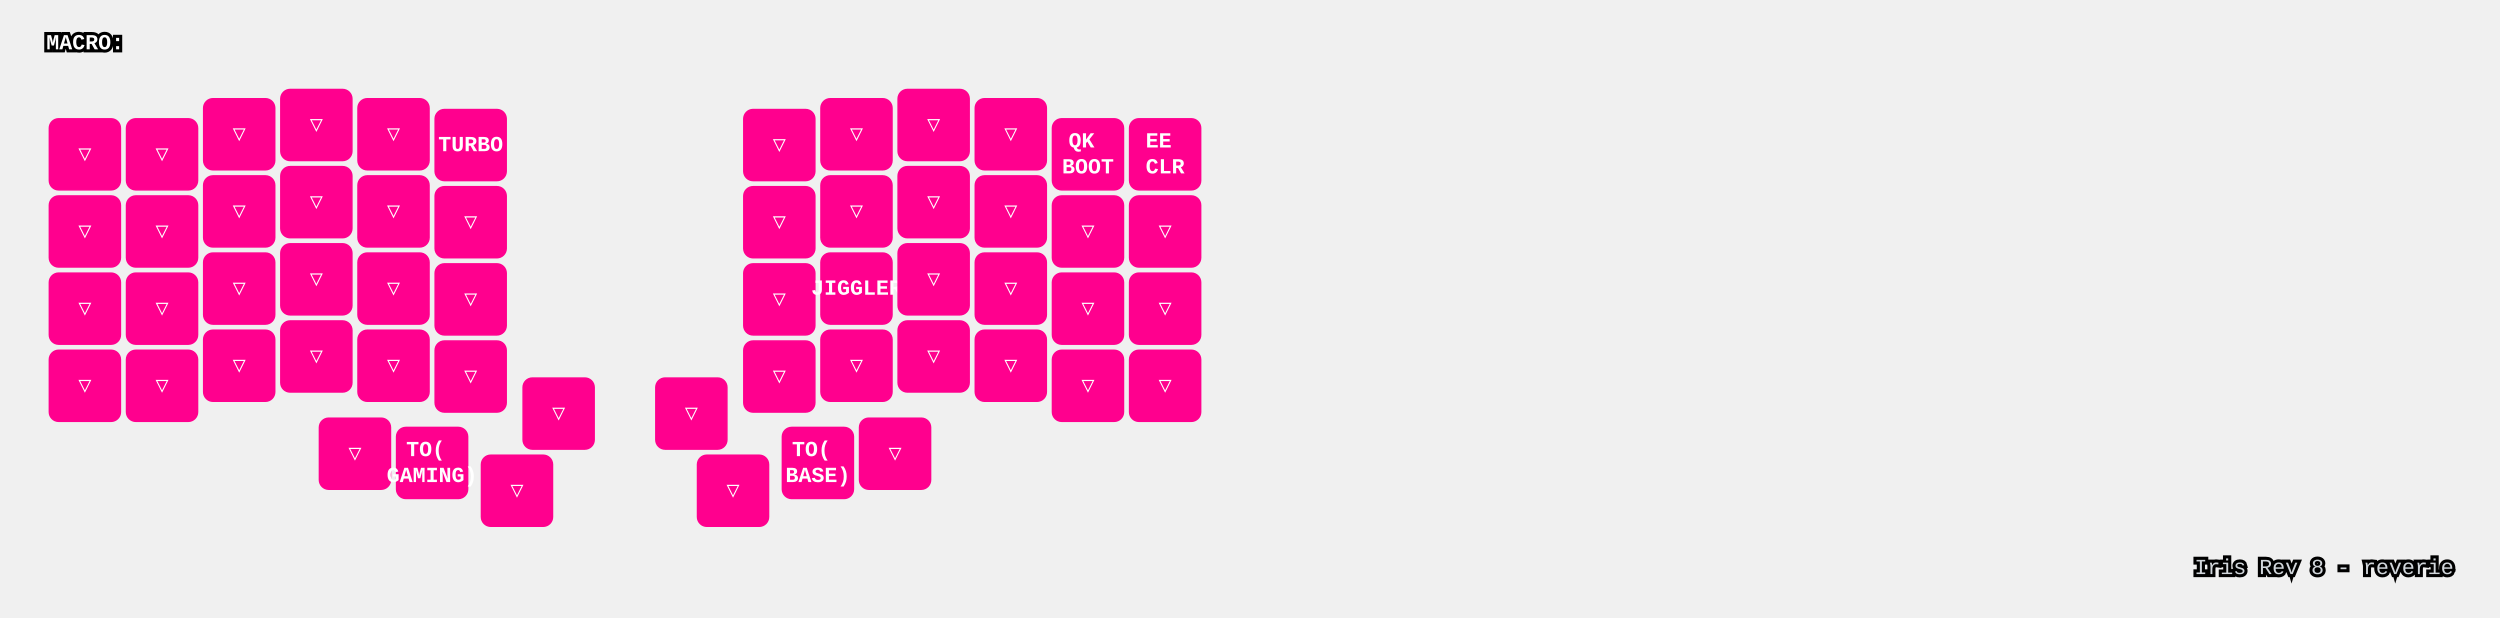
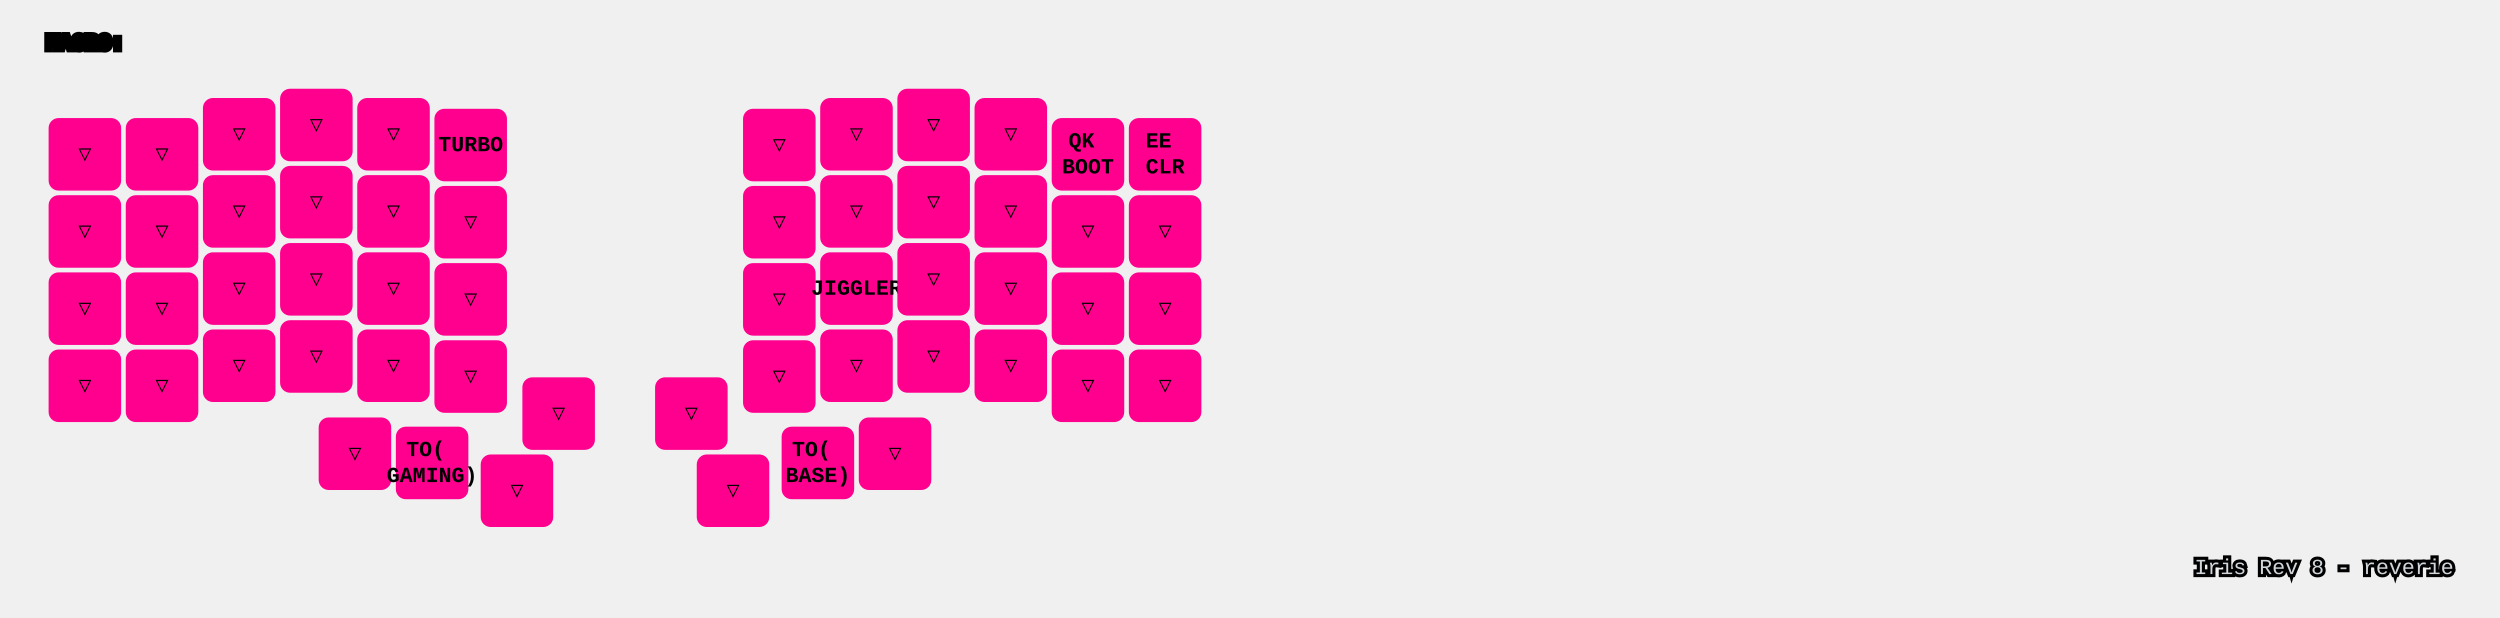
<svg xmlns="http://www.w3.org/2000/svg" width="1620" height="400" viewBox="0 0 1620 400" class="keymap">
  <style>/* inherit to force styles through use tags */
svg path {
    fill: inherit;
}

/* font and background color specifications */
svg.keymap {
    font-family: SFMono-Regular,Consolas,Liberation Mono,Menlo,monospace;
    font-size: 14px;
    font-kerning: normal;
    text-rendering: optimizeLegibility;
    fill: #24292e;
}

/* default key styling */
rect.key {
    fill: #f6f8fa;
}

rect.key, rect.combo {
    stroke: #c9cccf;
    stroke-width: 1;
}

/* default key side styling, only used is draw_key_sides is set */
rect.side {
    filter: brightness(90%);
}

/* color accent for combo boxes */
rect.combo, rect.combo-separate {
    fill: #cdf;
}

/* color accent for held keys */
rect.held, rect.combo.held {
    fill: #fdd;
}

/* color accent for ghost (optional) keys */
rect.ghost, rect.combo.ghost {
    stroke-dasharray: 4, 4;
    stroke-width: 2;
}

text {
    text-anchor: middle;
    dominant-baseline: middle;
}

/* styling for layer labels */
text.label {
    font-weight: bold;
    text-anchor: start;
    stroke: white;
    stroke-width: 4;
    paint-order: stroke;
}

/* styling for optional footer */
text.footer {
    text-anchor: end;
    dominant-baseline: auto;
    stroke: white;
    stroke-width: 4;
    paint-order: stroke;
}

/* styling for combo tap, and key non-tap label text */
text.combo, text.hold, text.shifted, text.left, text.right {
    font-size: 11px;
}

text.hold {
    text-anchor: middle;
    dominant-baseline: auto;
}

text.shifted {
    text-anchor: middle;
    dominant-baseline: hanging;
}

text.left {
    text-anchor: start;
}

text.right {
    text-anchor: end;
}

text.layer-activator {
    text-decoration: underline;
}

/* styling for hold/shifted label text in combo box */
text.combo.hold, text.combo.shifted, text.combo.left, text.combo.right {
    font-size: 8px;
}

/* lighter symbol for transparent keys */
text.trans {
    fill: #7b7e81;
}

/* styling for combo dendrons */
path.combo {
    stroke-width: 1;
    stroke: gray;
    fill: none;
}

/* Start Tabler Icons Cleanup */
/* cannot use height/width with glyphs */
.icon-tabler &gt; path {
    fill: inherit;
    stroke: inherit;
    stroke-width: 2;
}
/* hide tabler's default box */
.icon-tabler &gt; path[stroke="none"][fill="none"] {
    visibility: hidden;
}
/* End Tabler Icons Cleanup */

svg.keymap { fill: #d1d6db; }
rect.key { fill: #3f4750; }
rect.key, rect.combo { stroke: #60666c; }
rect.combo, rect.combo-separate { fill: #1f3d7a; }
rect.held, rect.combo.held { fill: #854747; }
text.label, text.footer { stroke: black; }
text.trans { fill: #7e8184; }
path.combo { stroke: #7f7f7f; }

svg.keymap g.layer-BASE rect.key { fill: #9300ff !important; stroke: #9300ff !important; } /* Star Platinum Purple */ 
svg.keymap g.layer-FUNCTION rect.key { fill: #0fee00 !important; stroke: #0fee00 !important; }  /* Squeeze Toy Alien */ 
svg.keymap g.layer-NUMBERS rect.key { fill: #2000ff !important; stroke: #2000ff !important; }  /* Blue Pencil */ 
svg.keymap g.layer-SYMBOLS rect.key { fill: #ff0000 !important; stroke: #ff0000 !important; } /* Red */ 
svg.keymap g.layer-SYSTEM rect.key { fill: #f6ff00 !important; stroke: #f6ff00 !important; } /* Busy Bee */
svg.keymap g.layer-GAMING rect.key { fill: #00fff4 !important; stroke: #00fff4 !important; } /* Turquoise Blue */ 
svg.keymap g.layer-MACRO rect.key { fill: #ff008e !important; stroke: #ff008e !important; } /* Pink Panther */

/* Make transparent keys have reduced opacity */
rect.ghost { 
  fill: #666666 !important; 
  opacity: 0.3 !important; 
}

/* Better contrast for text on colored backgrounds */
/* Add new layers here: svg.keymap g.layer-NEWLAYER text { fill: #000000; } */
svg.keymap g.layer-BASE text,
- svg.keymap g.layer-NUMBERS text,
+ svg.keymap g.layer-NUMBERS text {
+   fill: #ffffff !important;
+   font-weight: bold !important;
+   font-size: 14px !important;
+ }
svg.keymap g.layer-FUNCTION text,
svg.keymap g.layer-SYMBOLS text,
svg.keymap g.layer-SYSTEM text,
svg.keymap g.layer-GAMING text,
svg.keymap g.layer-MACRO text {
-   fill: #ffffff !important;
+   fill: #000000 !important;
  font-weight: bold !important;
  font-size: 14px !important;
}

/* Held/accent keys */
rect.held { 
  fill: #ff6b6b !important; 
  opacity: 0.8 !important; 
}

/* Combo styling */
rect.combo { 
  fill: #4ecdc4 !important; 
  opacity: 0.7 !important; 
}
</style>
  <g transform="translate(30, 0)" class="layer-MACRO">
    <text x="0" y="28" class="label" id="MACRO">MACRO:</text>
    <g transform="translate(0, 56)">
      <g transform="translate(25, 44)" class="key trans keypos-0">
        <rect rx="6" ry="6" x="-23" y="-23" width="46" height="46" class="key trans" />
        <text x="0" y="0" class="key trans tap">▽</text>
      </g>
      <g transform="translate(75, 44)" class="key trans keypos-1">
        <rect rx="6" ry="6" x="-23" y="-23" width="46" height="46" class="key trans" />
        <text x="0" y="0" class="key trans tap">▽</text>
      </g>
      <g transform="translate(125, 31)" class="key trans keypos-2">
        <rect rx="6" ry="6" x="-23" y="-23" width="46" height="46" class="key trans" />
        <text x="0" y="0" class="key trans tap">▽</text>
      </g>
      <g transform="translate(175, 25)" class="key trans keypos-3">
        <rect rx="6" ry="6" x="-23" y="-23" width="46" height="46" class="key trans" />
        <text x="0" y="0" class="key trans tap">▽</text>
      </g>
      <g transform="translate(225, 31)" class="key trans keypos-4">
        <rect rx="6" ry="6" x="-23" y="-23" width="46" height="46" class="key trans" />
        <text x="0" y="0" class="key trans tap">▽</text>
      </g>
      <g transform="translate(275, 38)" class="key keypos-5">
        <rect rx="6" ry="6" x="-23" y="-23" width="46" height="46" class="key" />
        <text x="0" y="0" class="key tap">TURBO</text>
      </g>
      <g transform="translate(475, 38)" class="key trans keypos-6">
        <rect rx="6" ry="6" x="-23" y="-23" width="46" height="46" class="key trans" />
        <text x="0" y="0" class="key trans tap">▽</text>
      </g>
      <g transform="translate(525, 31)" class="key trans keypos-7">
        <rect rx="6" ry="6" x="-23" y="-23" width="46" height="46" class="key trans" />
        <text x="0" y="0" class="key trans tap">▽</text>
      </g>
      <g transform="translate(575, 25)" class="key trans keypos-8">
        <rect rx="6" ry="6" x="-23" y="-23" width="46" height="46" class="key trans" />
        <text x="0" y="0" class="key trans tap">▽</text>
      </g>
      <g transform="translate(625, 31)" class="key trans keypos-9">
        <rect rx="6" ry="6" x="-23" y="-23" width="46" height="46" class="key trans" />
        <text x="0" y="0" class="key trans tap">▽</text>
      </g>
      <g transform="translate(675, 44)" class="key keypos-10">
        <rect rx="6" ry="6" x="-23" y="-23" width="46" height="46" class="key" />
        <text x="0" y="0" class="key tap">
          <tspan x="0" dy="-0.6em">QK</tspan>
          <tspan x="0" dy="1.2em">BOOT</tspan>
        </text>
      </g>
      <g transform="translate(725, 44)" class="key keypos-11">
        <rect rx="6" ry="6" x="-23" y="-23" width="46" height="46" class="key" />
        <text x="0" y="0" class="key tap">
          <tspan x="0" dy="-0.6em">EE</tspan>
          <tspan x="0" dy="1.2em">CLR</tspan>
        </text>
      </g>
      <g transform="translate(25, 94)" class="key trans keypos-12">
        <rect rx="6" ry="6" x="-23" y="-23" width="46" height="46" class="key trans" />
        <text x="0" y="0" class="key trans tap">▽</text>
      </g>
      <g transform="translate(75, 94)" class="key trans keypos-13">
        <rect rx="6" ry="6" x="-23" y="-23" width="46" height="46" class="key trans" />
        <text x="0" y="0" class="key trans tap">▽</text>
      </g>
      <g transform="translate(125, 81)" class="key trans keypos-14">
        <rect rx="6" ry="6" x="-23" y="-23" width="46" height="46" class="key trans" />
        <text x="0" y="0" class="key trans tap">▽</text>
      </g>
      <g transform="translate(175, 75)" class="key trans keypos-15">
        <rect rx="6" ry="6" x="-23" y="-23" width="46" height="46" class="key trans" />
        <text x="0" y="0" class="key trans tap">▽</text>
      </g>
      <g transform="translate(225, 81)" class="key trans keypos-16">
        <rect rx="6" ry="6" x="-23" y="-23" width="46" height="46" class="key trans" />
        <text x="0" y="0" class="key trans tap">▽</text>
      </g>
      <g transform="translate(275, 88)" class="key trans keypos-17">
        <rect rx="6" ry="6" x="-23" y="-23" width="46" height="46" class="key trans" />
        <text x="0" y="0" class="key trans tap">▽</text>
      </g>
      <g transform="translate(475, 88)" class="key trans keypos-18">
        <rect rx="6" ry="6" x="-23" y="-23" width="46" height="46" class="key trans" />
        <text x="0" y="0" class="key trans tap">▽</text>
      </g>
      <g transform="translate(525, 81)" class="key trans keypos-19">
        <rect rx="6" ry="6" x="-23" y="-23" width="46" height="46" class="key trans" />
        <text x="0" y="0" class="key trans tap">▽</text>
      </g>
      <g transform="translate(575, 75)" class="key trans keypos-20">
        <rect rx="6" ry="6" x="-23" y="-23" width="46" height="46" class="key trans" />
        <text x="0" y="0" class="key trans tap">▽</text>
      </g>
      <g transform="translate(625, 81)" class="key trans keypos-21">
        <rect rx="6" ry="6" x="-23" y="-23" width="46" height="46" class="key trans" />
        <text x="0" y="0" class="key trans tap">▽</text>
      </g>
      <g transform="translate(675, 94)" class="key trans keypos-22">
        <rect rx="6" ry="6" x="-23" y="-23" width="46" height="46" class="key trans" />
        <text x="0" y="0" class="key trans tap">▽</text>
      </g>
      <g transform="translate(725, 94)" class="key trans keypos-23">
        <rect rx="6" ry="6" x="-23" y="-23" width="46" height="46" class="key trans" />
        <text x="0" y="0" class="key trans tap">▽</text>
      </g>
      <g transform="translate(25, 144)" class="key trans keypos-24">
        <rect rx="6" ry="6" x="-23" y="-23" width="46" height="46" class="key trans" />
        <text x="0" y="0" class="key trans tap">▽</text>
      </g>
      <g transform="translate(75, 144)" class="key trans keypos-25">
        <rect rx="6" ry="6" x="-23" y="-23" width="46" height="46" class="key trans" />
        <text x="0" y="0" class="key trans tap">▽</text>
      </g>
      <g transform="translate(125, 131)" class="key trans keypos-26">
        <rect rx="6" ry="6" x="-23" y="-23" width="46" height="46" class="key trans" />
        <text x="0" y="0" class="key trans tap">▽</text>
      </g>
      <g transform="translate(175, 125)" class="key trans keypos-27">
        <rect rx="6" ry="6" x="-23" y="-23" width="46" height="46" class="key trans" />
        <text x="0" y="0" class="key trans tap">▽</text>
      </g>
      <g transform="translate(225, 131)" class="key trans keypos-28">
        <rect rx="6" ry="6" x="-23" y="-23" width="46" height="46" class="key trans" />
        <text x="0" y="0" class="key trans tap">▽</text>
      </g>
      <g transform="translate(275, 138)" class="key trans keypos-29">
        <rect rx="6" ry="6" x="-23" y="-23" width="46" height="46" class="key trans" />
        <text x="0" y="0" class="key trans tap">▽</text>
      </g>
      <g transform="translate(475, 138)" class="key trans keypos-30">
        <rect rx="6" ry="6" x="-23" y="-23" width="46" height="46" class="key trans" />
        <text x="0" y="0" class="key trans tap">▽</text>
      </g>
      <g transform="translate(525, 131)" class="key keypos-31">
        <rect rx="6" ry="6" x="-23" y="-23" width="46" height="46" class="key" />
        <text x="0" y="0" class="key tap">JIGGLER</text>
      </g>
      <g transform="translate(575, 125)" class="key trans keypos-32">
        <rect rx="6" ry="6" x="-23" y="-23" width="46" height="46" class="key trans" />
        <text x="0" y="0" class="key trans tap">▽</text>
      </g>
      <g transform="translate(625, 131)" class="key trans keypos-33">
        <rect rx="6" ry="6" x="-23" y="-23" width="46" height="46" class="key trans" />
        <text x="0" y="0" class="key trans tap">▽</text>
      </g>
      <g transform="translate(675, 144)" class="key trans keypos-34">
        <rect rx="6" ry="6" x="-23" y="-23" width="46" height="46" class="key trans" />
        <text x="0" y="0" class="key trans tap">▽</text>
      </g>
      <g transform="translate(725, 144)" class="key trans keypos-35">
        <rect rx="6" ry="6" x="-23" y="-23" width="46" height="46" class="key trans" />
        <text x="0" y="0" class="key trans tap">▽</text>
      </g>
      <g transform="translate(25, 194)" class="key trans keypos-36">
        <rect rx="6" ry="6" x="-23" y="-23" width="46" height="46" class="key trans" />
        <text x="0" y="0" class="key trans tap">▽</text>
      </g>
      <g transform="translate(75, 194)" class="key trans keypos-37">
        <rect rx="6" ry="6" x="-23" y="-23" width="46" height="46" class="key trans" />
        <text x="0" y="0" class="key trans tap">▽</text>
      </g>
      <g transform="translate(125, 181)" class="key trans keypos-38">
        <rect rx="6" ry="6" x="-23" y="-23" width="46" height="46" class="key trans" />
        <text x="0" y="0" class="key trans tap">▽</text>
      </g>
      <g transform="translate(175, 175)" class="key trans keypos-39">
        <rect rx="6" ry="6" x="-23" y="-23" width="46" height="46" class="key trans" />
        <text x="0" y="0" class="key trans tap">▽</text>
      </g>
      <g transform="translate(225, 181)" class="key trans keypos-40">
        <rect rx="6" ry="6" x="-23" y="-23" width="46" height="46" class="key trans" />
        <text x="0" y="0" class="key trans tap">▽</text>
      </g>
      <g transform="translate(275, 188)" class="key trans keypos-41">
        <rect rx="6" ry="6" x="-23" y="-23" width="46" height="46" class="key trans" />
        <text x="0" y="0" class="key trans tap">▽</text>
      </g>
      <g transform="translate(332, 212)" class="key trans keypos-42">
        <rect rx="6" ry="6" x="-23" y="-23" width="46" height="46" class="key trans" />
        <text x="0" y="0" class="key trans tap">▽</text>
      </g>
      <g transform="translate(418, 212)" class="key trans keypos-43">
        <rect rx="6" ry="6" x="-23" y="-23" width="46" height="46" class="key trans" />
        <text x="0" y="0" class="key trans tap">▽</text>
      </g>
      <g transform="translate(475, 188)" class="key trans keypos-44">
        <rect rx="6" ry="6" x="-23" y="-23" width="46" height="46" class="key trans" />
        <text x="0" y="0" class="key trans tap">▽</text>
      </g>
      <g transform="translate(525, 181)" class="key trans keypos-45">
        <rect rx="6" ry="6" x="-23" y="-23" width="46" height="46" class="key trans" />
        <text x="0" y="0" class="key trans tap">▽</text>
      </g>
      <g transform="translate(575, 175)" class="key trans keypos-46">
        <rect rx="6" ry="6" x="-23" y="-23" width="46" height="46" class="key trans" />
        <text x="0" y="0" class="key trans tap">▽</text>
      </g>
      <g transform="translate(625, 181)" class="key trans keypos-47">
        <rect rx="6" ry="6" x="-23" y="-23" width="46" height="46" class="key trans" />
        <text x="0" y="0" class="key trans tap">▽</text>
      </g>
      <g transform="translate(675, 194)" class="key trans keypos-48">
        <rect rx="6" ry="6" x="-23" y="-23" width="46" height="46" class="key trans" />
        <text x="0" y="0" class="key trans tap">▽</text>
      </g>
      <g transform="translate(725, 194)" class="key trans keypos-49">
        <rect rx="6" ry="6" x="-23" y="-23" width="46" height="46" class="key trans" />
        <text x="0" y="0" class="key trans tap">▽</text>
      </g>
      <g transform="translate(200, 238)" class="key trans keypos-50">
        <rect rx="6" ry="6" x="-23" y="-23" width="46" height="46" class="key trans" />
        <text x="0" y="0" class="key trans tap">▽</text>
      </g>
      <g transform="translate(250, 244)" class="key keypos-51">
        <rect rx="6" ry="6" x="-23" y="-23" width="46" height="46" class="key" />
        <text x="0" y="0" class="key tap">
          <tspan x="0" dy="-0.6em">TO(</tspan>
          <tspan x="0" dy="1.2em">GAMING)</tspan>
        </text>
      </g>
      <g transform="translate(305, 262)" class="key trans keypos-52">
        <rect rx="6" ry="6" x="-23" y="-23" width="46" height="46" class="key trans" />
        <text x="0" y="0" class="key trans tap">▽</text>
      </g>
      <g transform="translate(445, 262)" class="key trans keypos-53">
        <rect rx="6" ry="6" x="-23" y="-23" width="46" height="46" class="key trans" />
        <text x="0" y="0" class="key trans tap">▽</text>
      </g>
      <g transform="translate(500, 244)" class="key keypos-54">
        <rect rx="6" ry="6" x="-23" y="-23" width="46" height="46" class="key" />
        <text x="0" y="0" class="key tap">
          <tspan x="0" dy="-0.6em">TO(</tspan>
          <tspan x="0" dy="1.2em">BASE)</tspan>
        </text>
      </g>
      <g transform="translate(550, 238)" class="key trans keypos-55">
        <rect rx="6" ry="6" x="-23" y="-23" width="46" height="46" class="key trans" />
        <text x="0" y="0" class="key trans tap">▽</text>
      </g>
    </g>
  </g>
  <text x="1590.0" y="372.0" class="footer">Iris Rev 8 - reverie</text>
</svg>
